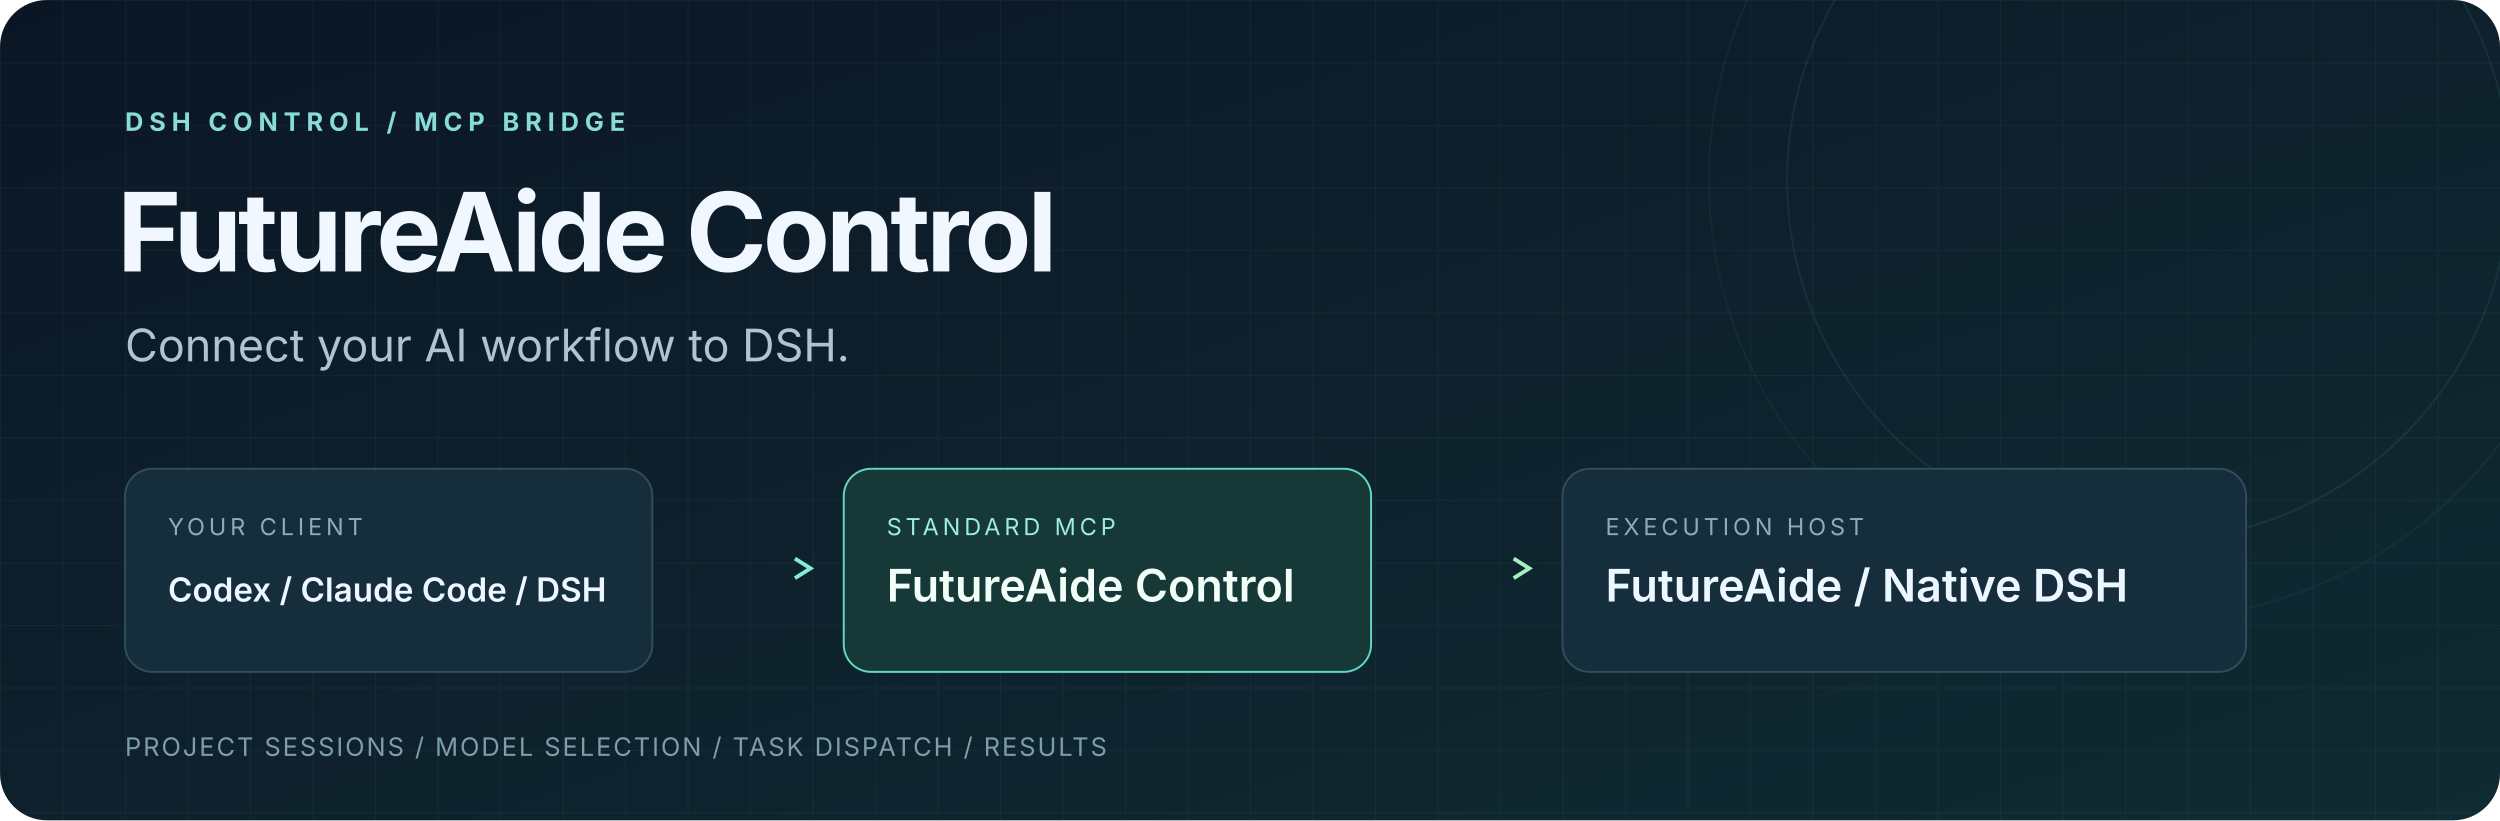
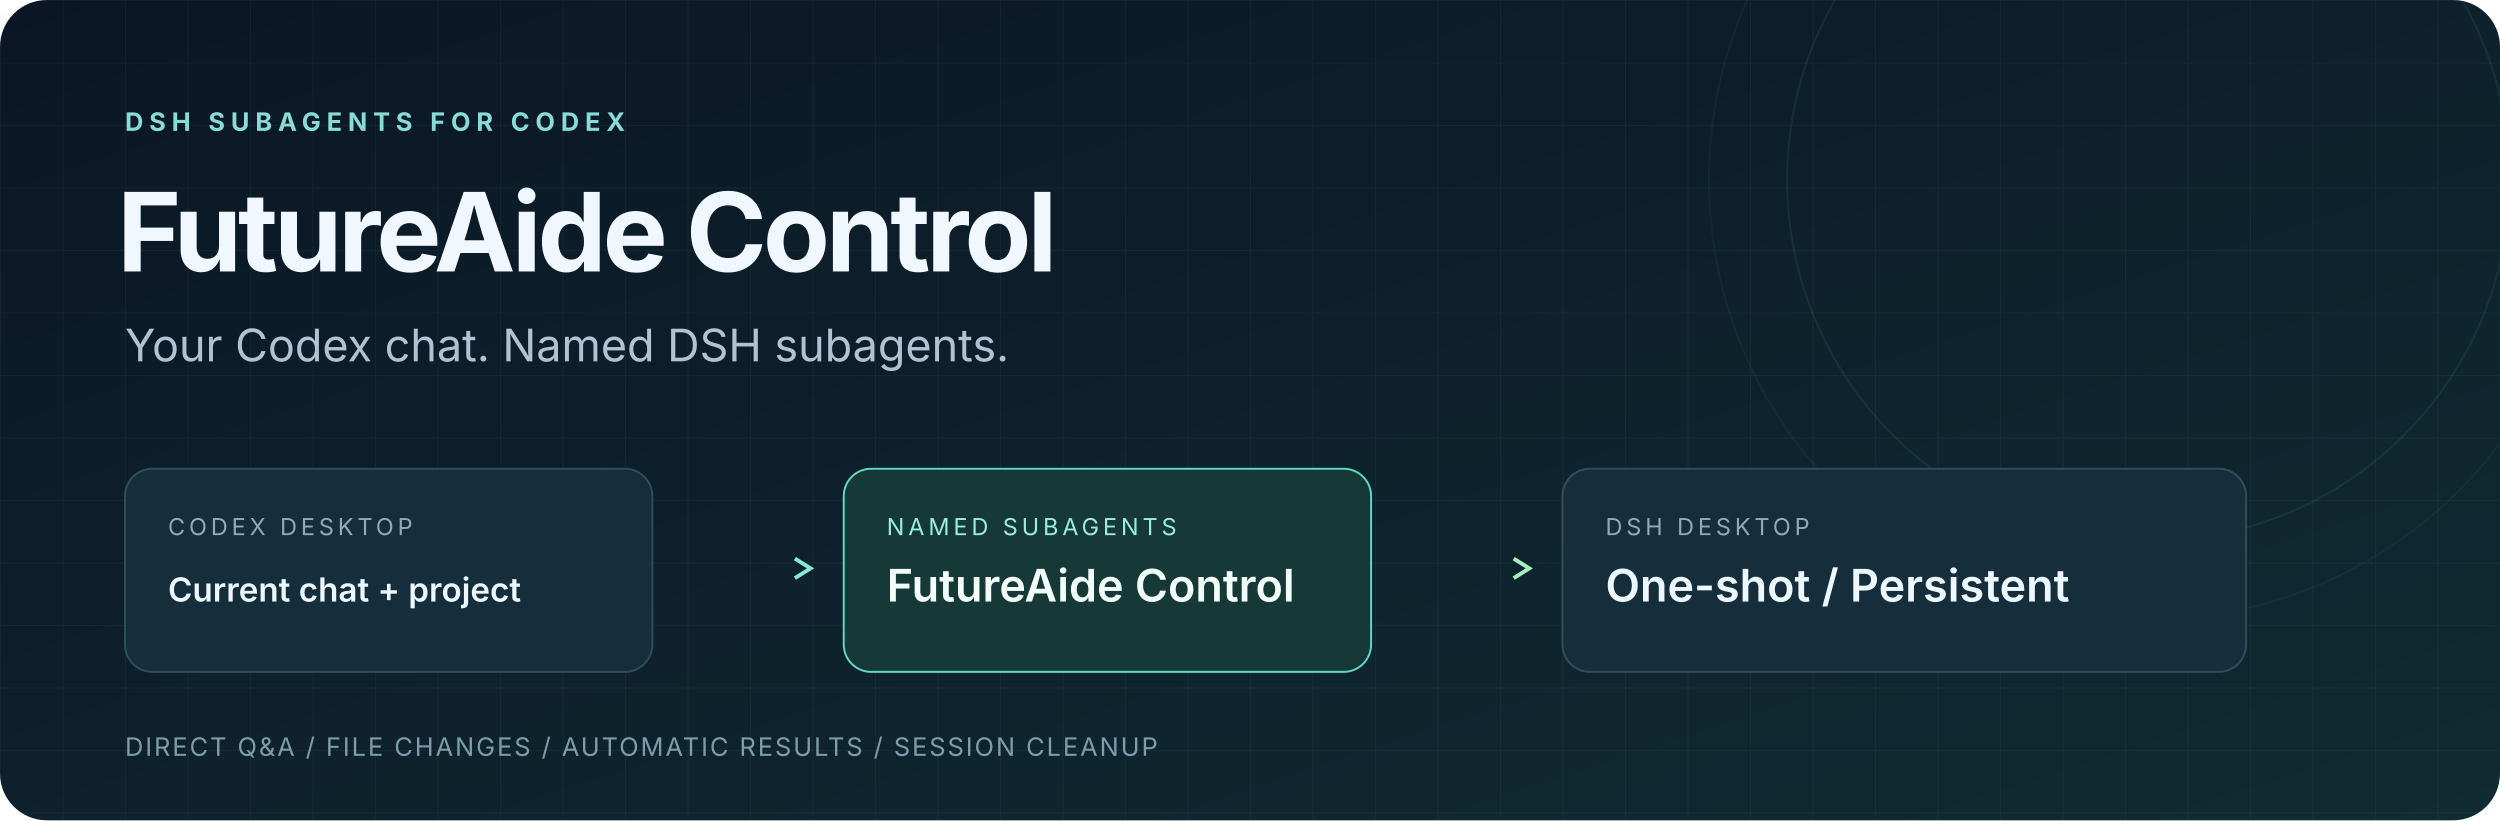
<svg xmlns="http://www.w3.org/2000/svg" width="1280" height="420" viewBox="0 0 1280 420" role="img" aria-labelledby="title desc">
  <defs>
    <linearGradient id="bg" x1="0" y1="0" x2="1" y2="1">
      <stop stop-color="#0b1625" />
      <stop offset="1" stop-color="#102b32" />
    </linearGradient>
    <linearGradient id="accent" x1="0" y1="0" x2="1" y2="0">
      <stop stop-color="#65e7e5" />
      <stop offset="1" stop-color="#a8f3ba" />
    </linearGradient>
    <pattern id="grid" width="32" height="32" patternUnits="userSpaceOnUse">
      <path d="M32 0H0V32" fill="none" stroke="#b5e8ed" stroke-opacity=".045" />
    </pattern>
  </defs>
  <rect width="1280" height="420" rx="24" fill="url(#bg)" />
  <rect width="1280" height="420" rx="24" fill="url(#grid)" />
  <circle cx="1100" cy="92" r="185" fill="none" stroke="#6de3d6" stroke-opacity=".08" />
  <circle cx="1100" cy="92" r="225" fill="none" stroke="#6de3d6" stroke-opacity=".05" />
  <g font-family="Inter, Segoe UI, Arial, sans-serif">
-     <text x="64" y="67" font-size="13" font-weight="700" letter-spacing="3" fill="#87dcd9">DSH CONTROL / MCP BRIDGE</text>
+     <text x="64" y="67" font-size="13" font-weight="700" letter-spacing="3" fill="#87dcd9">DSH SUBAGENTS FOR CODEX</text>
    <text x="60" y="139" font-size="56" font-weight="750" letter-spacing="-2" fill="#f0f7ff">FutureAide Control</text>
-     <text x="64" y="185" font-size="23" fill="#b0c3d5">Connect your AI workflow to DSH.</text>
+     <text x="64" y="185" font-size="23" fill="#b0c3d5">Your Codex chat. Named DSH subagents.</text>
    <g transform="translate(64 240)">
      <rect width="270" height="104" rx="14" fill="#162d3c" stroke="#304d5e" />
-       <text x="22" y="34" font-size="12" letter-spacing="2" fill="#90aaba">YOUR CLIENT</text>
-       <text x="22" y="68" font-size="17" font-weight="600" fill="#edf7ff">Codex / Claude Code / DSH</text>
+       <text x="22" y="34" font-size="12" letter-spacing="2" fill="#90aaba">CODEX DESKTOP</text>
+       <text x="22" y="68" font-size="17" font-weight="600" fill="#edf7ff">Current chat + project</text>
      <path d="M286 51H350" stroke="url(#accent)" stroke-width="2" />
      <path d="m343 46 8 5-8 5" fill="none" stroke="#84ebd6" stroke-width="2" />
      <rect x="368" width="270" height="104" rx="14" fill="#163937" stroke="#61d7c5" />
-       <text x="390" y="34" font-size="12" letter-spacing="2" fill="#9beddf">STANDARD MCP</text>
+       <text x="390" y="34" font-size="12" letter-spacing="2" fill="#9beddf">NAMED SUBAGENTS</text>
      <text x="390" y="68" font-size="23" font-weight="600" fill="#f2fff8">FutureAide Control</text>
      <path d="M654 51H718" stroke="url(#accent)" stroke-width="2" />
      <path d="m711 46 8 5-8 5" fill="none" stroke="#a5f0bd" stroke-width="2" />
      <rect x="736" width="350" height="104" rx="14" fill="#162d3c" stroke="#304d5e" />
-       <text x="758" y="34" font-size="12" letter-spacing="2" fill="#90aaba">EXECUTION HOST</text>
-       <text x="758" y="68" font-size="23" font-weight="600" fill="#edf7ff">FutureAide / Native DSH</text>
+       <text x="758" y="34" font-size="12" letter-spacing="2" fill="#90aaba">DSH DESKTOP</text>
+       <text x="758" y="68" font-size="23" font-weight="600" fill="#edf7ff">One-shot / Persistent</text>
    </g>
-     <text x="64" y="387" font-size="13" letter-spacing="1" fill="#7d9dad">PROJECT SESSIONS   /   MODEL SELECTION   /   TASK DISPATCH   /   RESULTS</text>
+     <text x="64" y="387" font-size="13" letter-spacing="1" fill="#7d9dad">DIRECT Q&amp;A   /   FILE CHANGES   /   AUTOMATIC RESULTS   /   SESSION CLEANUP</text>
  </g>
</svg>
